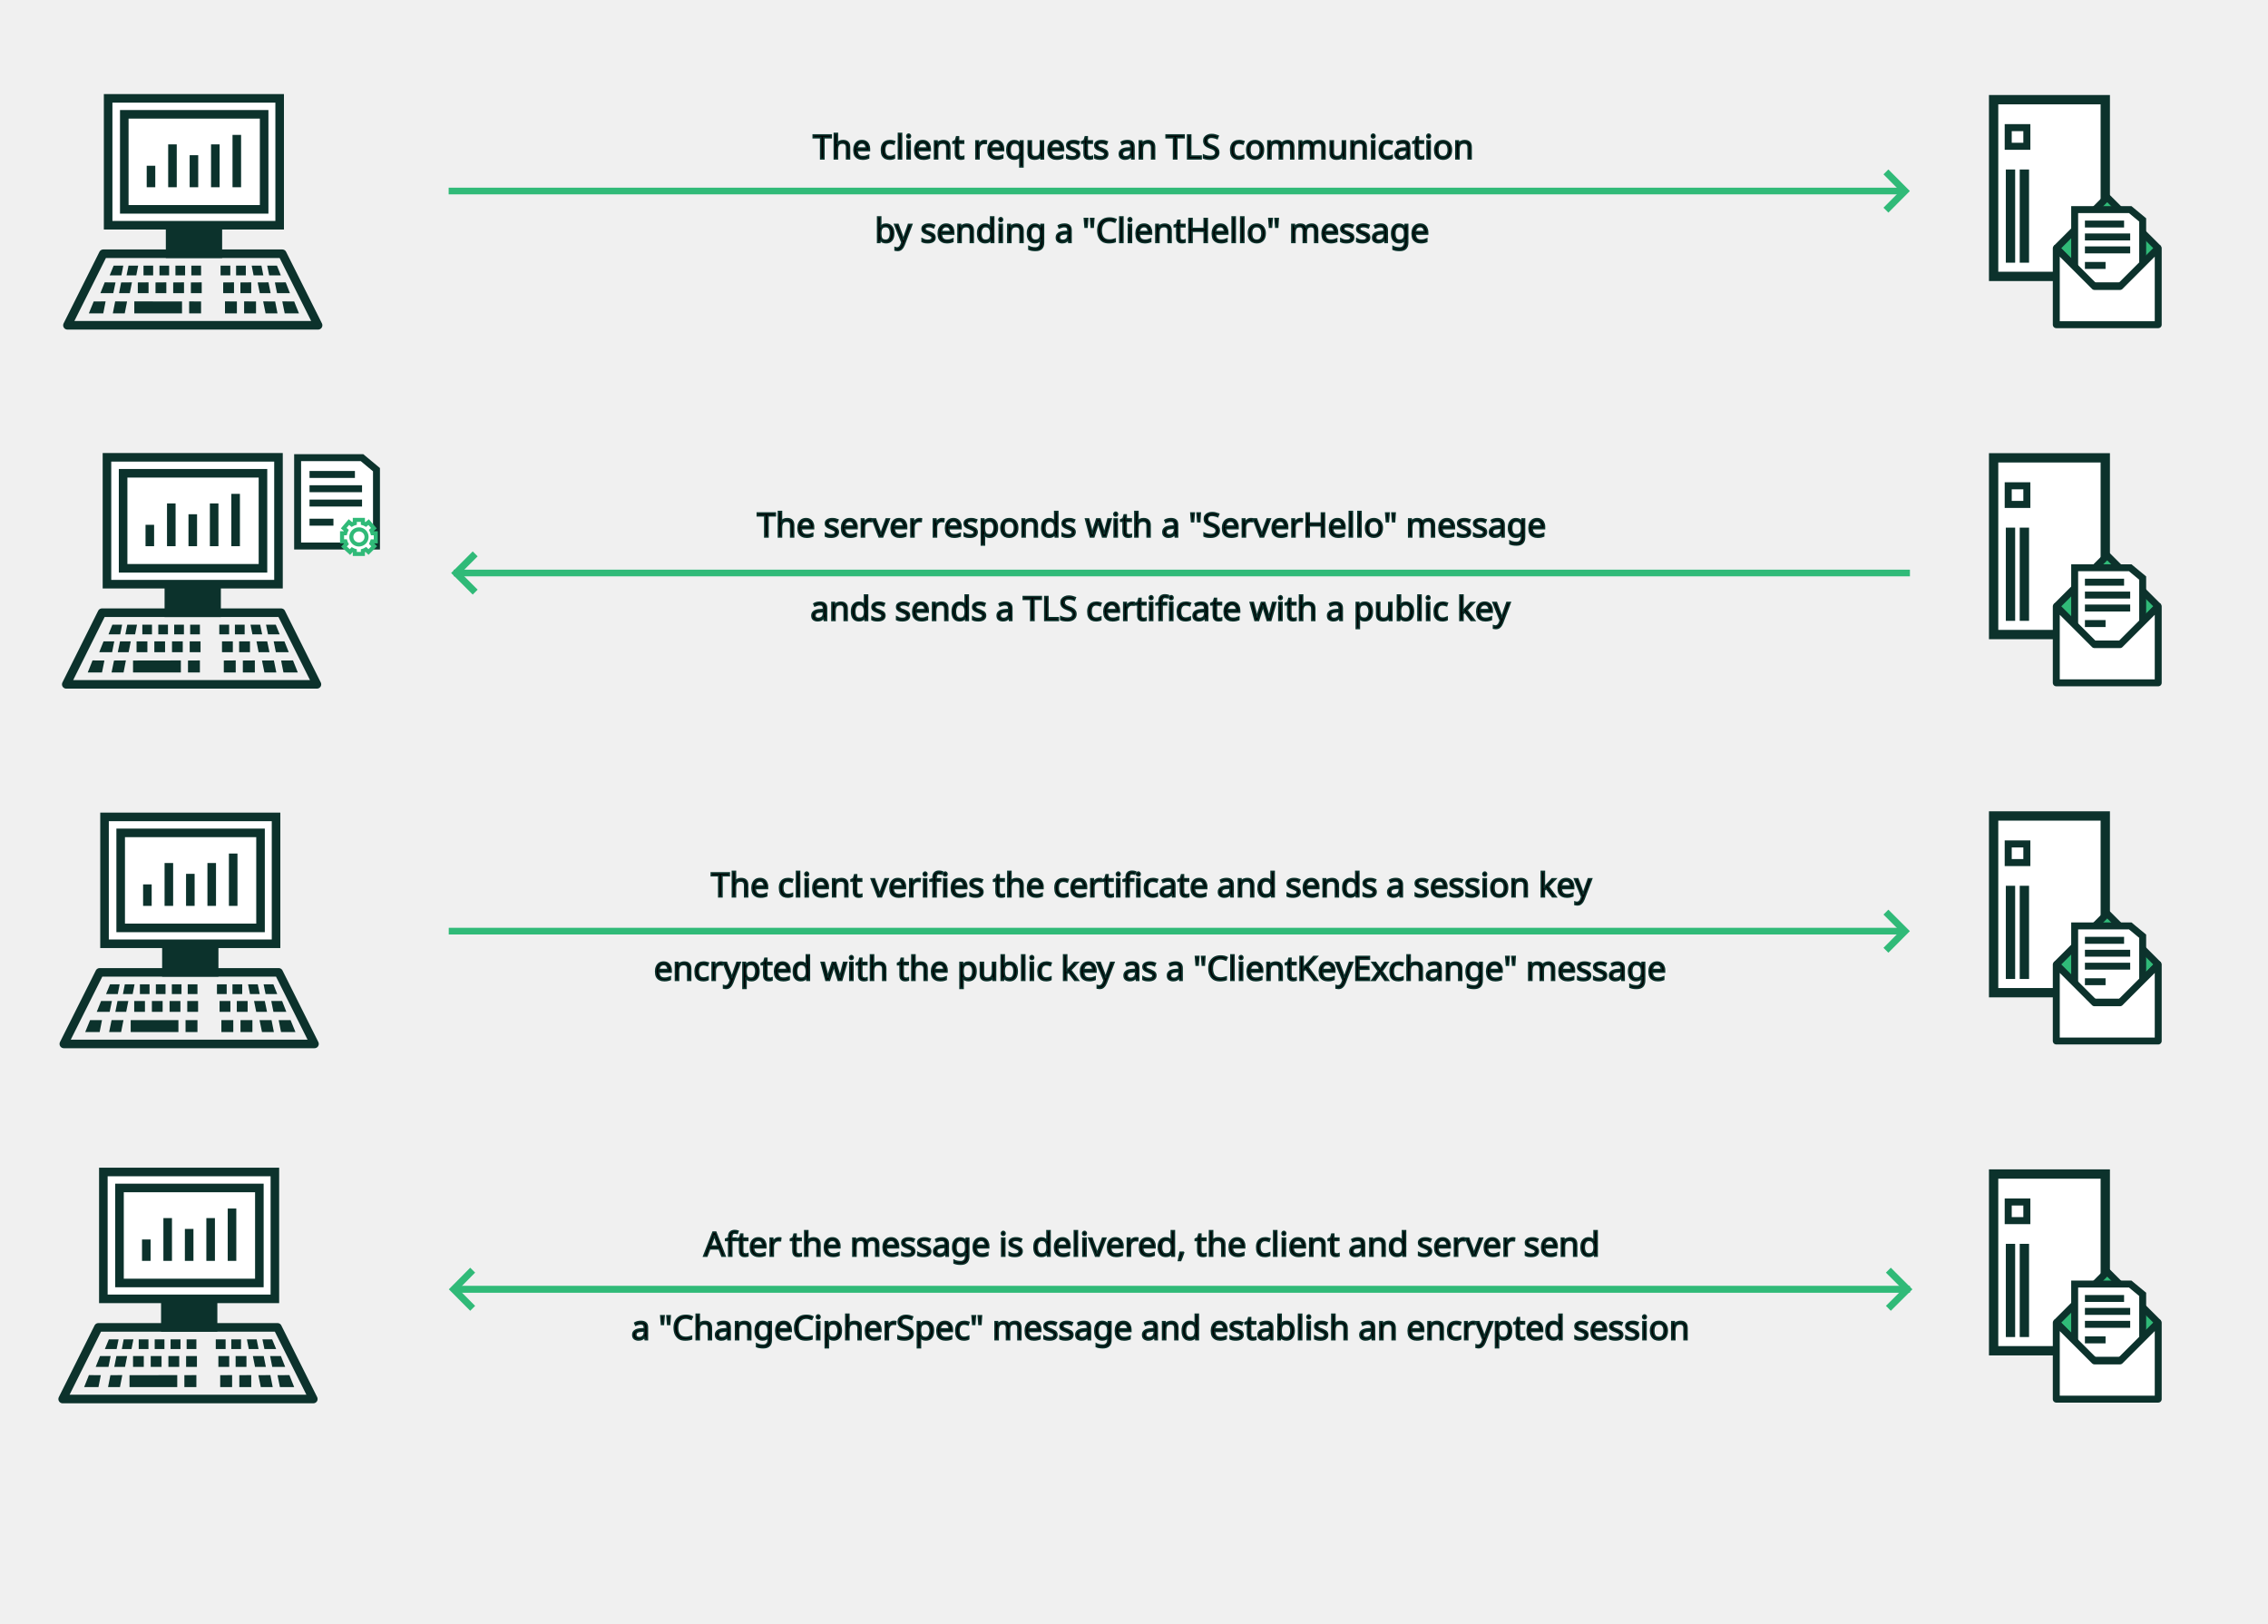
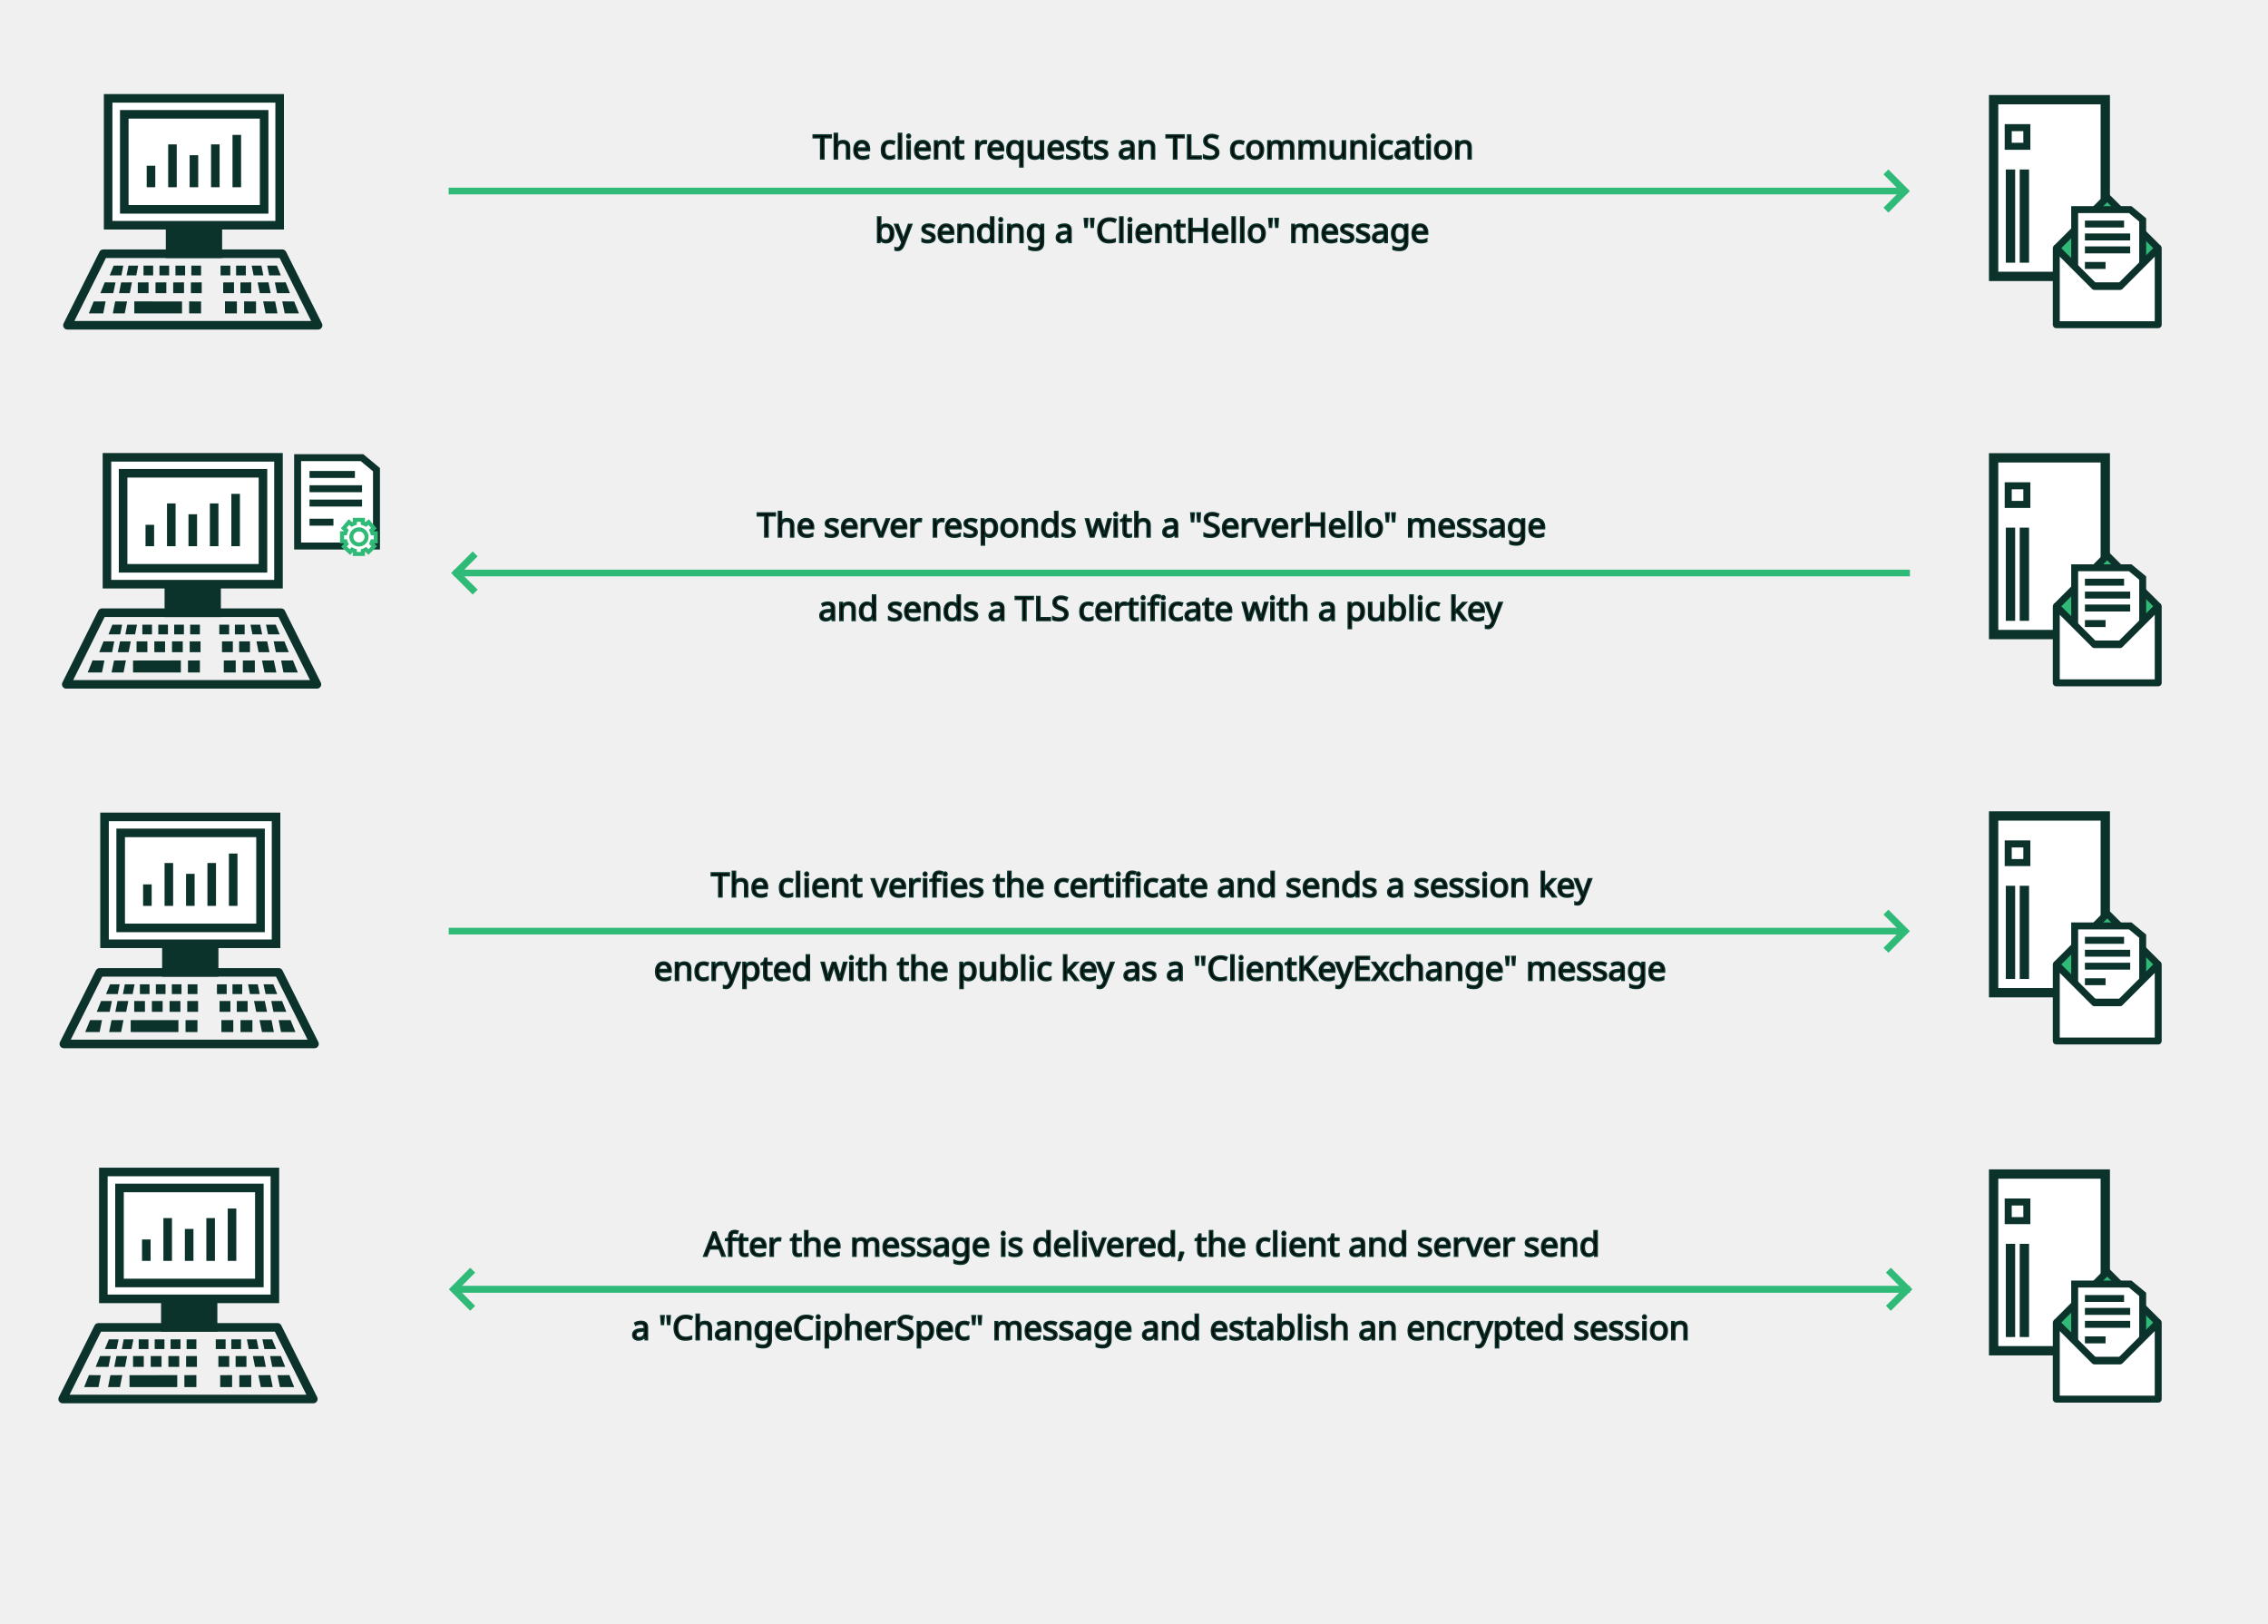
<svg xmlns="http://www.w3.org/2000/svg" viewBox="0 0 251.35 179.92" height="680" width="950" version="1.1" id="svg440">
  <defs id="defs444" />
  <path d="m 32.98,50.72 h 7.14 l 1.6,1.33 v 8.46 h -8.74 z" fill="#ffffff" stroke-width="0.77" id="path240" style="stroke:#0c322c" />
  <path d="m 34.3,52.58 h 5.03 m -5.03,1.58 h 5.82 m -5.82,1.59 h 5.82 m -5.82,2.12 h 2.65" fill="#90ebcd" stroke-width="0.77" id="path242" style="stroke:#0c322c" />
  <g transform="matrix(0.37735,0,0,0.37735,37.78,57.48)" stroke="#30ba78" stroke-width="1.19" id="g248">
    <path d="M 4.08,0.35 V 1.33 A 4.16,4.23 0 0 0 3.2,1.71 L 2.35,0.99 0.82,2.79 1.57,3.43 A 4.16,4.23 0 0 0 1.25,4.28 H 0.33 V 6.65 H 1.3 A 4.16,4.23 0 0 0 1.62,7.42 L 0.9,8.2 2.65,9.8 3.28,9.1 a 4.16,4.23 0 0 0 0.8,0.34 v 0.92 H 6.44 V 9.44 a 4.16,4.23 0 0 0 0.9,-0.4 L 8.1,9.78 9.77,8.1 8.97,7.31 A 4.16,4.23 0 0 0 9.23,6.66 h 1.01 V 4.28 H 9.28 A 4.16,4.23 0 0 0 8.95,3.43 L 9.68,2.8 8.13,1 7.32,1.7 A 4.16,4.23 0 0 0 6.45,1.33 V 0.35 Z" fill="#ffffff" id="path244" />
    <ellipse cx="5.29" cy="5.36" rx="2.24" ry="2.22" fill="#ffffff" id="ellipse246" />
  </g>
  <path d="M 50.28,142.88 H 211.67" fill="none" stroke="#30ba78" stroke-width="0.77" id="path250" />
  <path d="m 49.73,103.19 h 161.4" fill="none" stroke="#30ba78" stroke-width="0.74" id="path252" />
  <path d="m 209.01,101.08 2.11,2.11 -2.11,2.12" fill="none" stroke="#30ba78" stroke-width="0.77" id="path254" />
  <path d="M 50.28,63.5 H 211.67" fill="none" stroke="#30ba78" stroke-width="0.74" id="path256" />
  <path d="m 52.66,61.38 -2.12,2.12 2.12,2.12" fill="none" stroke="#30ba78" stroke-width="0.77" id="path258" />
  <path d="M 211.12,21.17 H 49.72" fill="none" stroke="#30ba78" stroke-width="0.74" id="path260" />
  <path d="m 209.01,19.05 2.11,2.12 -2.11,2.12 m -156.63,117.47 -2.1,2.12 2.1,2.11 m 156.9,-4.23 2.12,2.12 -2.12,2.11" fill="none" stroke="#30ba78" stroke-width="0.77" id="path262" />
  <g id="g860">
    <text xml:space="preserve" style="line-height:1.25;-inkscape-font-specification:'Poppins Light';text-align:center;stroke:#0c322c" x="130.08" y="17.6" font-weight="300" font-size="3.7px" font-family="Poppins" letter-spacing="0" text-anchor="middle" stroke-width="0.18" id="text270">
      <tspan x="130.08" y="17.6" style="-inkscape-font-specification:'Poppins Light';text-align:center" id="tspan264">The client requests an TLS communication</tspan>
      <tspan x="130.08" y="26.86" style="-inkscape-font-specification:'Poppins Light';text-align:center" id="tspan268">by sending a "<tspan style="-inkscape-font-specification:'Poppins Light'" id="tspan266">ClientHello</tspan>" message</tspan>
    </text>
  </g>
  <text xml:space="preserve" style="line-height:1.25;-inkscape-font-specification:'Poppins Light';text-align:center;stroke:#0c322c" x="130.03" y="59.5" font-weight="300" font-size="3.7px" font-family="Poppins" letter-spacing="0" text-anchor="middle" stroke-width="0.18" id="text276">
    <tspan x="130.03" y="59.5" style="-inkscape-font-specification:'Poppins Light';text-align:center" id="tspan272">The server responds with a "ServerHello" message</tspan>
-     <tspan x="130.03" y="68.76" style="-inkscape-font-specification:'Poppins Light';text-align:center" id="tspan274">ands sends a TLS certificate with a public key</tspan>
+     <tspan x="130.03" y="68.76" style="-inkscape-font-specification:'Poppins Light';text-align:center" id="tspan274">and sends a TLS certificate with a public key</tspan>
  </text>
  <text xml:space="preserve" style="line-height:1.25;-inkscape-font-specification:'Poppins Light';text-align:center;stroke:#0c322c" x="130" y="99.38" font-weight="300" font-size="3.7px" font-family="Poppins" letter-spacing="0" text-anchor="middle" stroke-width="0.18" id="text284">
    <tspan x="130" y="99.38" style="-inkscape-font-specification:'Poppins Light';text-align:center" id="tspan278">The client verifies the certificate and sends a session key</tspan>
    <tspan x="130" y="108.64" style="-inkscape-font-specification:'Poppins Light';text-align:center" id="tspan282">encrypted with the public key as a "<tspan style="-inkscape-font-specification:'Poppins Light'" id="tspan280">ClientKeyExchange</tspan>" message</tspan>
  </text>
  <text xml:space="preserve" style="line-height:1.25;-inkscape-font-specification:'Poppins Light';text-align:center;stroke:#0c322c" x="130.05" y="139.2" font-weight="300" font-size="3.7px" font-family="Poppins" letter-spacing="0" text-anchor="middle" stroke-width="0.18" id="text292">
    <tspan x="130.05" y="139.2" style="-inkscape-font-specification:'Poppins Light';text-align:center" id="tspan286">After the message is delivered, the client and server send</tspan>
    <tspan x="130.05" y="148.46" style="-inkscape-font-specification:'Poppins Light';text-align:center" id="tspan290">a "<tspan style="-inkscape-font-specification:'Poppins Light'" id="tspan288">ChangeCipherSpec</tspan>" message and establish an encrypted session</tspan>
  </text>
  <g transform="translate(217.34 10.54) scale(1.94872)" id="g302">
    <rect width="6.35" height="10.05" x="1.85" y=".26" fill="#fff" stroke="#0c322c" stroke-width=".53" stroke-linecap="square" paint-order="fill markers stroke" id="rect296" />
    <path d="M2.81 4.23v5.3m.79-5.3v5.3" fill="#0c322c" stroke="#0c322c" stroke-width=".53" id="path298" />
    <rect width="1.06" height="1.06" x="2.68" y="1.85" fill="none" stroke="#0c322c" stroke-width=".4" stroke-linecap="square" paint-order="fill markers stroke" id="rect300" />
  </g>
  <g transform="translate(182.65 -16.42) scale(.41812)" stroke-width="1.84" id="g310">
    <path d="m108.2 105.07 13.5-13.51 13.52 13.5-10.13 10.14h-6.76z" fill="#30ba78" stroke="#0c322c" stroke-linejoin="bevel" id="path304" />
    <path d="M113.07 94.83h14.73l3.3 2.73v17.47h-18.03Zm2.72 3.82h10.38m-10.38 3.42h12m-12 7.55h5.47m-5.47-4.12h12" stroke="#0c322c" fill="#fff" id="path306" />
    <path d="m108.2 105.07 10.13 10.13h6.76l10.13-10.13v20.26H108.2v-20.26" fill="#fff" stroke="#0c322c" stroke-linecap="round" stroke-linejoin="round" id="path308" />
  </g>
  <g transform="translate(217.34 50.23) scale(1.94872)" id="g318">
    <rect width="6.35" height="10.05" x="1.85" y=".26" fill="#fff" stroke="#0c322c" stroke-width=".53" stroke-linecap="square" paint-order="fill markers stroke" id="rect312" />
    <path d="M2.81 4.23v5.3m.79-5.3v5.3" fill="#0c322c" stroke="#0c322c" stroke-width=".53" id="path314" />
    <rect width="1.06" height="1.06" x="2.68" y="1.85" fill="none" stroke="#0c322c" stroke-width=".4" stroke-linecap="square" paint-order="fill markers stroke" id="rect316" />
  </g>
  <g transform="translate(182.65 23.27) scale(.41812)" stroke-width="1.84" id="g326">
    <path d="m108.2 105.07 13.5-13.51 13.52 13.5-10.13 10.14h-6.76z" fill="#30ba78" stroke="#0c322c" stroke-linejoin="bevel" id="path320" />
    <path d="M113.07 94.83h14.73l3.3 2.73v17.47h-18.03Zm2.72 3.82h10.38m-10.38 3.42h12m-12 7.55h5.47m-5.47-4.12h12" stroke="#0c322c" fill="#fff" id="path322" />
    <path d="m108.2 105.07 10.13 10.13h6.76l10.13-10.13v20.26H108.2v-20.26" fill="#fff" stroke="#0c322c" stroke-linecap="round" stroke-linejoin="round" id="path324" />
  </g>
  <g transform="translate(217.34 89.92) scale(1.94872)" id="g334">
    <rect width="6.35" height="10.05" x="1.85" y=".26" fill="#fff" stroke="#0c322c" stroke-width=".53" stroke-linecap="square" paint-order="fill markers stroke" id="rect328" />
    <path d="M2.81 4.23v5.3m.79-5.3v5.3" fill="#0c322c" stroke="#0c322c" stroke-width=".53" id="path330" />
    <rect width="1.06" height="1.06" x="2.68" y="1.85" fill="none" stroke="#0c322c" stroke-width=".4" stroke-linecap="square" paint-order="fill markers stroke" id="rect332" />
  </g>
  <g transform="translate(182.65 62.96) scale(.41812)" stroke-width="1.84" id="g342">
    <path d="m108.2 105.07 13.5-13.51 13.52 13.5-10.13 10.14h-6.76z" fill="#30ba78" stroke="#0c322c" stroke-linejoin="bevel" id="path336" />
    <path d="M113.07 94.83h14.73l3.3 2.73v17.47h-18.03Zm2.72 3.82h10.38m-10.38 3.42h12m-12 7.55h5.47m-5.47-4.12h12" stroke="#0c322c" fill="#fff" id="path338" />
    <path d="m108.2 105.07 10.13 10.13h6.76l10.13-10.13v20.26H108.2v-20.26" fill="#fff" stroke="#0c322c" stroke-linecap="round" stroke-linejoin="round" id="path340" />
  </g>
  <g transform="translate(217.34 129.6) scale(1.94872)" id="g350">
    <rect width="6.35" height="10.05" x="1.85" y=".26" fill="#fff" stroke="#0c322c" stroke-width=".53" stroke-linecap="square" paint-order="fill markers stroke" id="rect344" />
    <path d="M2.81 4.23v5.3m.79-5.3v5.3" fill="#0c322c" stroke="#0c322c" stroke-width=".53" id="path346" />
    <rect width="1.06" height="1.06" x="2.68" y="1.85" fill="none" stroke="#0c322c" stroke-width=".4" stroke-linecap="square" paint-order="fill markers stroke" id="rect348" />
  </g>
  <g transform="translate(182.65 102.65) scale(.41812)" stroke-width="1.84" id="g358">
    <path d="m108.2 105.07 13.5-13.51 13.52 13.5-10.13 10.14h-6.76z" fill="#30ba78" stroke="#0c322c" stroke-linejoin="bevel" id="path352" />
    <path d="M113.07 94.83h14.73l3.3 2.73v17.47h-18.03Zm2.72 3.82h10.38m-10.38 3.42h12m-12 7.55h5.47m-5.47-4.12h12" stroke="#0c322c" fill="#fff" id="path354" />
    <path d="m108.2 105.07 10.13 10.13h6.76l10.13-10.13v20.26H108.2v-20.26" fill="#fff" stroke="#0c322c" stroke-linecap="round" stroke-linejoin="round" id="path356" />
  </g>
  <rect class="cls-2" x="11.85" y="50.68" width="19.01" height="14.06" fill="#fff" stroke="#0c322c" stroke-width=".95" id="rect360" />
  <rect class="cls-2" x="13.64" y="52.45" width="15.5" height="10.53" fill="#fff" stroke="#0c322c" stroke-width=".95" id="rect362" />
  <line class="cls-3" x1="16.6" y1="60.53" x2="16.6" y2="58.16" fill="none" stroke="#0c322c" stroke-width=".95" id="line364" />
  <line class="cls-3" x1="18.98" y1="60.53" x2="18.98" y2="55.79" fill="none" stroke="#0c322c" stroke-width=".95" id="line366" />
  <line class="cls-3" x1="21.36" y1="60.53" x2="21.36" y2="56.99" fill="none" stroke="#0c322c" stroke-width=".95" id="line368" />
  <line class="cls-3" x1="23.73" y1="60.53" x2="23.73" y2="55.79" fill="none" stroke="#0c322c" stroke-width=".95" id="line370" />
  <line class="cls-3" x1="26.11" y1="60.53" x2="26.11" y2="54.73" fill="none" stroke="#0c322c" stroke-width=".95" id="line372" />
  <path d="m11.3 67.9-3.96 7.94h27.78l-3.97-7.94H11.3" fill="none" stroke="#0c322c" stroke-width=".95" stroke-linecap="round" stroke-linejoin="round" paint-order="fill markers stroke" id="path374" />
  <rect width="5.29" height="2.65" x="18.71" y="65.26" fill="#0c322c" stroke="#0c322c" stroke-width=".95" stroke-linecap="round" paint-order="fill markers stroke" id="rect376" />
  <path d="m12.63 73.2-.27 1.32h1.33l.26-1.33zm2.11 0v1.32h5.3v-1.33zm6.09 0v1.32h1.32v-1.33zm3.97 0v1.32h1.32v-1.33zm2.11 0v1.32h1.33v-1.33zm2.12 0 .27 1.32h1.32l-.27-1.33zm2.12 0 .26 1.32H33l-.53-1.33zm-19.58 0-.27 1.32H9.72l.53-1.33zm1.73-2.12-.25 1.2h1.2l.24-1.2zm7.72 0v1.2h1.2v-1.2zm3.58 0v1.2h1.2v-1.2zm1.9 0v1.2h1.2v-1.2zm1.92 0 .24 1.2h1.2l-.25-1.2zm1.91 0 .24 1.2H32l-.48-1.2zm-17.67 0-.24 1.2h-1.43l.48-1.2zm2.47 0v1.2h1.2v-1.2zm3.93 0v1.2h1.19v-1.2zm-1.96 0v1.2h1.19v-1.2zm-3-1.85-.21 1.07h1.08l.21-1.07zm6.97 0v1.07h1.08v-1.07zm3.23 0v1.07h1.09v-1.07zm1.73 0v1.07h1.08v-1.07zm1.73 0 .21 1.07h1.08l-.22-1.07zm1.72 0 .22 1.07h1.29l-.43-1.07zm-15.95 0-.21 1.07h-1.3l.43-1.07Zm2.24 0v1.07h1.07v-1.07zm3.53 0v1.07h1.08v-1.07Zm-1.76 0v1.07h1.07v-1.07z" fill="#0c322c" id="path378" />
  <rect class="cls-2" x="11.98" y="10.9" width="19.01" height="14.06" fill="#fff" stroke="#0c322c" stroke-width=".95" id="rect380" />
  <rect class="cls-2" x="13.77" y="12.67" width="15.5" height="10.53" fill="#fff" stroke="#0c322c" stroke-width=".95" id="rect382" />
  <line class="cls-3" x1="16.73" y1="20.75" x2="16.73" y2="18.37" fill="none" stroke="#0c322c" stroke-width=".95" id="line384" />
  <line class="cls-3" x1="19.11" y1="20.75" x2="19.11" y2="16" fill="none" stroke="#0c322c" stroke-width=".95" id="line386" />
  <line class="cls-3" x1="21.49" y1="20.75" x2="21.49" y2="17.2" fill="none" stroke="#0c322c" stroke-width=".95" id="line388" />
  <line class="cls-3" x1="23.86" y1="20.75" x2="23.86" y2="16" fill="none" stroke="#0c322c" stroke-width=".95" id="line390" />
  <line class="cls-3" x1="26.24" y1="20.75" x2="26.24" y2="14.95" fill="none" stroke="#0c322c" stroke-width=".95" id="line392" />
  <path d="m11.44 28.12-3.97 7.93h27.78l-3.97-7.93H11.44" fill="none" stroke="#0c322c" stroke-width=".95" stroke-linecap="round" stroke-linejoin="round" paint-order="fill markers stroke" id="path394" />
  <rect width="5.29" height="2.65" x="18.85" y="25.47" fill="#0c322c" stroke="#0c322c" stroke-width=".95" stroke-linecap="round" paint-order="fill markers stroke" id="rect396" />
  <path d="m12.76 33.4-.26 1.33h1.32l.26-1.32zm2.12 0v1.33h5.29v-1.32zm6.08 0v1.33h1.32v-1.32zm3.97 0v1.33h1.32v-1.32zm2.12 0v1.33h1.32v-1.32zm2.11 0 .27 1.33h1.32l-.26-1.32zm2.12 0 .27 1.33h1.58l-.53-1.32zm-19.58 0-.26 1.33h-1.6l.54-1.32zm1.72-2.1-.23 1.19h1.19l.24-1.2zm7.73 0v1.19h1.2v-1.2zm3.58 0v1.19h1.2v-1.2zm1.91 0v1.19h1.2v-1.2zm1.91 0 .24 1.19h1.2l-.24-1.2zm1.91 0 .24 1.19h1.43l-.47-1.2zm-17.66 0-.25 1.19h-1.43l.48-1.2zm2.47 0v1.19h1.19v-1.2zm3.92 0v1.19h1.2v-1.2zm-1.96 0v1.19h1.2v-1.2zm-2.99-1.86-.22 1.08h1.08l.21-1.08zm6.96 0v1.08h1.08v-1.08zm3.24 0v1.08h1.08v-1.08zm1.72 0v1.08h1.08v-1.08zm1.73 0 .21 1.08h1.08l-.21-1.08zm1.72 0 .22 1.08h1.29l-.43-1.08zm-15.95 0-.21 1.08h-1.3l.44-1.08zm2.24 0v1.08h1.07v-1.08zm3.54 0v1.08h1.07v-1.08zm-1.77 0v1.08h1.07v-1.08z" fill="#0c322c" id="path398" />
  <rect class="cls-2" x="11.58" y="90.53" width="19.01" height="14.06" fill="#fff" stroke="#0c322c" stroke-width=".95" id="rect400" />
  <rect class="cls-2" x="13.37" y="92.3" width="15.5" height="10.53" fill="#fff" stroke="#0c322c" stroke-width=".95" id="rect402" />
  <line class="cls-3" x1="16.33" y1="100.39" x2="16.33" y2="98.01" fill="none" stroke="#0c322c" stroke-width=".95" id="line404" />
  <line class="cls-3" x1="18.71" y1="100.39" x2="18.71" y2="95.64" fill="none" stroke="#0c322c" stroke-width=".95" id="line406" />
  <line class="cls-3" x1="21.09" y1="100.39" x2="21.09" y2="96.84" fill="none" stroke="#0c322c" stroke-width=".95" id="line408" />
  <line class="cls-3" x1="23.46" y1="100.39" x2="23.46" y2="95.64" fill="none" stroke="#0c322c" stroke-width=".95" id="line410" />
  <line class="cls-3" x1="25.84" y1="100.39" x2="25.84" y2="94.59" fill="none" stroke="#0c322c" stroke-width=".95" id="line412" />
  <path d="m11.04 107.76-3.97 7.93h27.78l-3.97-7.93H11.04" fill="none" stroke="#0c322c" stroke-width=".95" stroke-linecap="round" stroke-linejoin="round" paint-order="fill markers stroke" id="path414" />
  <rect width="5.29" height="2.65" x="18.44" y="105.11" fill="#0c322c" stroke="#0c322c" stroke-width=".95" stroke-linecap="round" paint-order="fill markers stroke" id="rect416" />
  <path d="m12.36 113.05-.27 1.32h1.33l.26-1.32zm2.12 0v1.32h5.29v-1.32zm6.08 0v1.32h1.32v-1.32zm3.97 0v1.32h1.32v-1.32zm2.12 0v1.32h1.32v-1.32zm2.11 0 .27 1.32h1.32l-.26-1.32zm2.12 0 .26 1.32h1.6l-.54-1.32zm-19.58 0-.26 1.32h-1.6l.54-1.32zm1.72-2.12-.24 1.2h1.2l.24-1.2zm7.73 0v1.2h1.2v-1.2zm3.58 0v1.2h1.2v-1.2zm1.91 0v1.2h1.2v-1.2zm1.91 0 .24 1.2h1.2l-.25-1.2zm1.91 0 .24 1.2h1.43l-.47-1.2zm-17.66 0-.25 1.2h-1.43l.48-1.2zm2.47 0v1.2h1.19v-1.2zm3.92 0v1.2h1.2v-1.2zm-1.96 0v1.2h1.19v-1.2zm-3-1.85-.21 1.08h1.08l.21-1.08zm6.97 0v1.08h1.08v-1.08zm3.24 0v1.08h1.08v-1.08zm1.72 0v1.08h1.08v-1.08zm1.73 0 .21 1.08h1.08l-.22-1.08zm1.72 0 .22 1.08h1.29l-.43-1.08zm-15.95 0-.21 1.08h-1.3l.44-1.08zm2.24 0v1.08h1.07v-1.08zm3.54 0v1.08h1.07v-1.08zm-1.77 0v1.08h1.07v-1.08z" fill="#0c322c" id="path418" />
  <rect class="cls-2" x="11.45" y="129.88" width="19.01" height="14.06" fill="#fff" stroke="#0c322c" stroke-width=".95" id="rect420" />
  <rect class="cls-2" x="13.24" y="131.65" width="15.5" height="10.53" fill="#fff" stroke="#0c322c" stroke-width=".95" id="rect422" />
  <line class="cls-3" x1="16.21" y1="139.73" x2="16.21" y2="137.36" fill="none" stroke="#0c322c" stroke-width=".95" id="line424" />
  <line class="cls-3" x1="18.58" y1="139.73" x2="18.58" y2="134.99" fill="none" stroke="#0c322c" stroke-width=".95" id="line426" />
  <line class="cls-3" x1="20.96" y1="139.73" x2="20.96" y2="136.19" fill="none" stroke="#0c322c" stroke-width=".95" id="line428" />
  <line class="cls-3" x1="23.34" y1="139.73" x2="23.34" y2="134.99" fill="none" stroke="#0c322c" stroke-width=".95" id="line430" />
  <line class="cls-3" x1="25.71" y1="139.73" x2="25.71" y2="133.93" fill="none" stroke="#0c322c" stroke-width=".95" id="line432" />
  <path d="m10.9 147.1-3.96 7.94h27.78l-3.97-7.94H10.91" fill="none" stroke="#0c322c" stroke-width=".95" stroke-linecap="round" stroke-linejoin="round" paint-order="fill markers stroke" id="path434" />
  <rect width="5.29" height="2.65" x="18.32" y="144.46" fill="#0c322c" stroke="#0c322c" stroke-width=".95" stroke-linecap="round" paint-order="fill markers stroke" id="rect436" />
  <path d="m12.23 152.4-.26 1.32h1.32l.26-1.33zm2.12 0v1.32h5.29v-1.33zm6.08 0v1.32h1.33v-1.33zm3.97 0v1.32h1.32v-1.33zm2.12 0v1.32h1.32v-1.33zm2.11 0 .27 1.32h1.32l-.26-1.33zm2.12 0 .27 1.32h1.58l-.53-1.33zm-19.58 0-.26 1.32H9.32l.53-1.33zm1.73-2.12-.24 1.2h1.19l.24-1.2zm7.72 0v1.2h1.2v-1.2zm3.58 0v1.2h1.2v-1.2zm1.91 0v1.2h1.2v-1.2zm1.91 0 .24 1.2h1.2l-.24-1.2zm1.91 0 .24 1.2h1.43l-.47-1.2zm-17.67 0-.24 1.2H10.6l.48-1.2zm2.48 0v1.2h1.19v-1.2zm3.92 0v1.2h1.2v-1.2zm-1.96 0v1.2h1.2v-1.2zm-3-1.85-.2 1.07h1.07l.21-1.07zm6.98 0v1.07h1.08v-1.07zm3.23 0v1.07H25v-1.07zm1.72 0v1.07h1.08v-1.07zm1.73 0 .21 1.07h1.08l-.21-1.07zm1.72 0 .22 1.07h1.3l-.44-1.07zm-15.94 0-.22 1.07h-1.3l.44-1.07zm2.23 0v1.07h1.08v-1.07zm3.53 0v1.07H20v-1.07zm-1.76 0v1.07h1.08v-1.07z" fill="#0c322c" id="path438" />
</svg>
